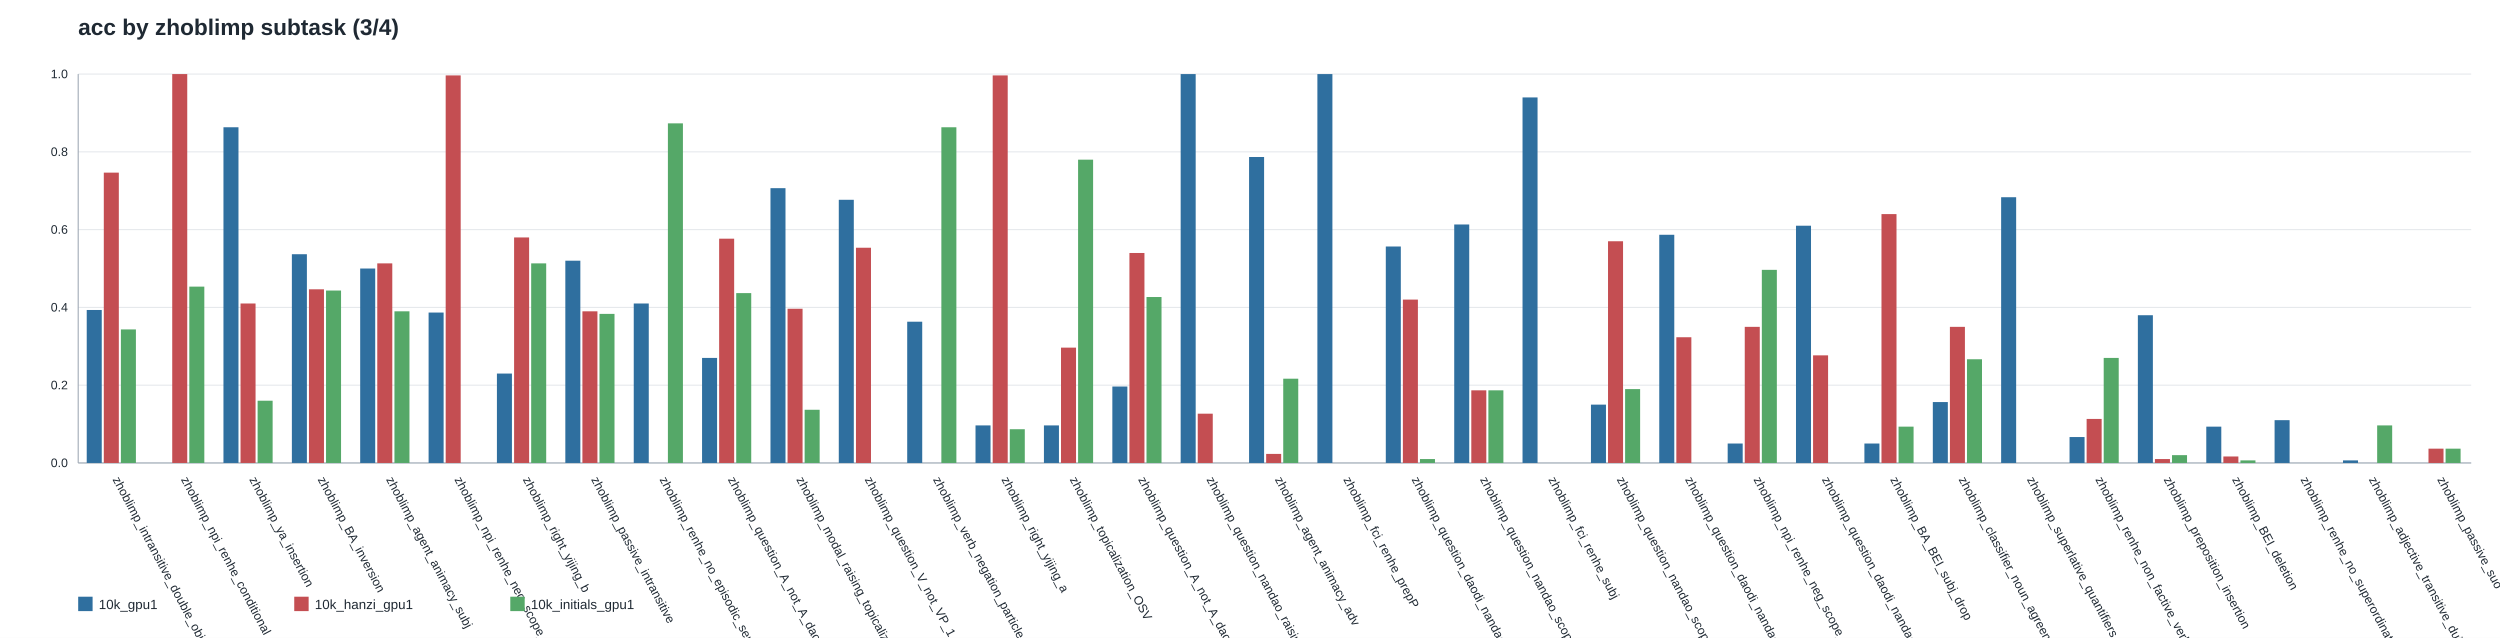
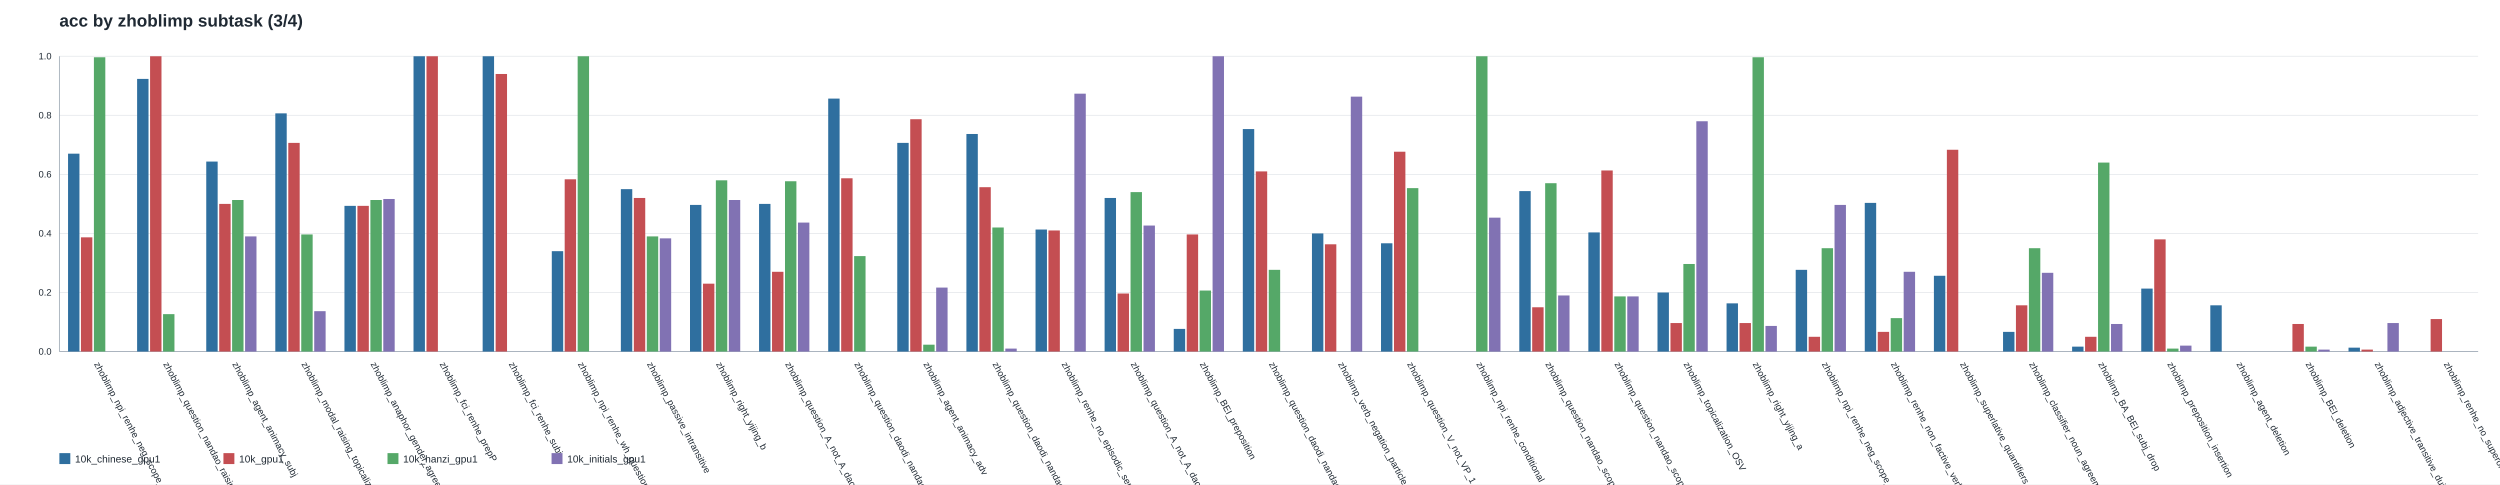
- <svg xmlns="http://www.w3.org/2000/svg" width="2430" height="620" viewBox="0 0 2430 620">
+ <svg xmlns="http://www.w3.org/2000/svg" width="3200" height="620" viewBox="0 0 3200 620">
  <style>text{font-family:Arial,sans-serif;fill:#1f2933}.axis{stroke:#9aa5b1;stroke-width:1}.grid{stroke:#e4e7eb;stroke-width:1}.label{font-size:12px}.title{font-size:22px;font-weight:700}.legend{font-size:13px}</style>
-   <rect width="2430" height="620" fill="#ffffff" />
+   <rect width="3200" height="620" fill="#ffffff" />
  <text x="76" y="34" class="title">acc by zhoblimp subtask (3/4)</text>
-   <line x1="76" y1="450.0" x2="2402" y2="450.0" class="grid" />
+   <line x1="76" y1="450.0" x2="3172" y2="450.0" class="grid" />
  <text x="66" y="454.0" text-anchor="end" class="label">0.0</text>
-   <line x1="76" y1="374.4" x2="2402" y2="374.4" class="grid" />
+   <line x1="76" y1="374.4" x2="3172" y2="374.4" class="grid" />
  <text x="66" y="378.4" text-anchor="end" class="label">0.2</text>
-   <line x1="76" y1="298.8" x2="2402" y2="298.8" class="grid" />
+   <line x1="76" y1="298.8" x2="3172" y2="298.8" class="grid" />
  <text x="66" y="302.8" text-anchor="end" class="label">0.4</text>
-   <line x1="76" y1="223.2" x2="2402" y2="223.2" class="grid" />
+   <line x1="76" y1="223.2" x2="3172" y2="223.2" class="grid" />
  <text x="66" y="227.2" text-anchor="end" class="label">0.6</text>
-   <line x1="76" y1="147.6" x2="2402" y2="147.6" class="grid" />
+   <line x1="76" y1="147.6" x2="3172" y2="147.6" class="grid" />
  <text x="66" y="151.6" text-anchor="end" class="label">0.8</text>
-   <line x1="76" y1="72.0" x2="2402" y2="72.0" class="grid" />
+   <line x1="76" y1="72.0" x2="3172" y2="72.0" class="grid" />
  <text x="66" y="76.0" text-anchor="end" class="label">1.0</text>
  <line x1="76" y1="72" x2="76" y2="450" class="axis" />
-   <line x1="76" y1="450" x2="2402" y2="450" class="axis" />
-   <rect x="84.3" y="301.3" width="14.6" height="148.7" fill="#2f6f9f" />
-   <rect x="100.9" y="167.8" width="14.6" height="282.2" fill="#c44e52" />
-   <rect x="117.5" y="320.2" width="14.6" height="129.8" fill="#55a868" />
-   <text x="109.2" y="466" transform="rotate(62 109.2 466)" class="label">zhoblimp_intransitive_double_obj</text>
-   <rect x="150.8" y="450.0" width="14.6" height="0.0" fill="#2f6f9f" />
-   <rect x="167.4" y="72.0" width="14.6" height="378.0" fill="#c44e52" />
-   <rect x="184.0" y="278.6" width="14.6" height="171.4" fill="#55a868" />
-   <text x="175.7" y="466" transform="rotate(62 175.7 466)" class="label">zhoblimp_npi_renhe_conditional</text>
-   <rect x="217.2" y="123.7" width="14.6" height="326.3" fill="#2f6f9f" />
-   <rect x="233.8" y="295.0" width="14.6" height="155.0" fill="#c44e52" />
-   <rect x="250.4" y="389.5" width="14.6" height="60.5" fill="#55a868" />
-   <text x="242.1" y="466" transform="rotate(62 242.1 466)" class="label">zhoblimp_ya_insertion</text>
-   <rect x="283.7" y="247.1" width="14.6" height="202.9" fill="#2f6f9f" />
-   <rect x="300.3" y="281.2" width="14.6" height="168.8" fill="#c44e52" />
-   <rect x="316.9" y="282.4" width="14.6" height="167.6" fill="#55a868" />
-   <text x="308.6" y="466" transform="rotate(62 308.6 466)" class="label">zhoblimp_BA_inversion</text>
-   <rect x="350.1" y="261.0" width="14.6" height="189.0" fill="#2f6f9f" />
-   <rect x="366.7" y="256.0" width="14.6" height="194.0" fill="#c44e52" />
-   <rect x="383.4" y="302.6" width="14.6" height="147.4" fill="#55a868" />
-   <text x="375.1" y="466" transform="rotate(62 375.1 466)" class="label">zhoblimp_agent_animacy_subj</text>
-   <rect x="416.6" y="303.8" width="14.6" height="146.2" fill="#2f6f9f" />
-   <rect x="433.2" y="73.3" width="14.6" height="376.7" fill="#c44e52" />
-   <rect x="449.8" y="450.0" width="14.6" height="0.0" fill="#55a868" />
-   <text x="441.5" y="466" transform="rotate(62 441.5 466)" class="label">zhoblimp_npi_renhe_neg_scope_subj</text>
-   <rect x="483.0" y="363.1" width="14.6" height="86.9" fill="#2f6f9f" />
-   <rect x="499.7" y="230.8" width="14.6" height="219.2" fill="#c44e52" />
-   <rect x="516.3" y="256.0" width="14.6" height="194.0" fill="#55a868" />
-   <text x="508.0" y="466" transform="rotate(62 508.0 466)" class="label">zhoblimp_right_yijing_b</text>
-   <rect x="549.5" y="253.4" width="14.6" height="196.6" fill="#2f6f9f" />
-   <rect x="566.1" y="302.6" width="14.6" height="147.4" fill="#c44e52" />
-   <rect x="582.7" y="305.1" width="14.6" height="144.9" fill="#55a868" />
-   <text x="574.4" y="466" transform="rotate(62 574.4 466)" class="label">zhoblimp_passive_intransitive</text>
-   <rect x="616.0" y="295.0" width="14.6" height="155.0" fill="#2f6f9f" />
-   <rect x="632.6" y="450.0" width="14.6" height="0.0" fill="#c44e52" />
-   <rect x="649.2" y="119.9" width="14.6" height="330.1" fill="#55a868" />
-   <text x="640.9" y="466" transform="rotate(62 640.9 466)" class="label">zhoblimp_renhe_no_episodic_senten...</text>
-   <rect x="682.4" y="347.9" width="14.6" height="102.1" fill="#2f6f9f" />
-   <rect x="699.0" y="232.0" width="14.6" height="218.0" fill="#c44e52" />
-   <rect x="715.6" y="284.9" width="14.6" height="165.1" fill="#55a868" />
-   <text x="707.3" y="466" transform="rotate(62 707.3 466)" class="label">zhoblimp_question_A_not_A_daodi_b</text>
-   <rect x="748.9" y="182.9" width="14.6" height="267.1" fill="#2f6f9f" />
-   <rect x="765.5" y="300.1" width="14.6" height="149.9" fill="#c44e52" />
-   <rect x="782.1" y="398.3" width="14.6" height="51.7" fill="#55a868" />
-   <text x="773.8" y="466" transform="rotate(62 773.8 466)" class="label">zhoblimp_modal_raising_topicaliza...</text>
-   <rect x="815.3" y="194.2" width="14.6" height="255.8" fill="#2f6f9f" />
-   <rect x="832.0" y="240.8" width="14.6" height="209.2" fill="#c44e52" />
-   <rect x="848.6" y="450.0" width="14.6" height="0.0" fill="#55a868" />
-   <text x="840.3" y="466" transform="rotate(62 840.3 466)" class="label">zhoblimp_question_V_not_VP_1</text>
-   <rect x="881.8" y="312.7" width="14.6" height="137.3" fill="#2f6f9f" />
-   <rect x="898.4" y="450.0" width="14.6" height="0.0" fill="#c44e52" />
-   <rect x="915.0" y="123.7" width="14.6" height="326.3" fill="#55a868" />
-   <text x="906.7" y="466" transform="rotate(62 906.7 466)" class="label">zhoblimp_verb_negation_particle</text>
-   <rect x="948.2" y="413.5" width="14.6" height="36.5" fill="#2f6f9f" />
-   <rect x="964.9" y="73.3" width="14.6" height="376.7" fill="#c44e52" />
-   <rect x="981.5" y="417.2" width="14.6" height="32.8" fill="#55a868" />
-   <text x="973.2" y="466" transform="rotate(62 973.2 466)" class="label">zhoblimp_right_yijing_a</text>
-   <rect x="1014.7" y="413.5" width="14.6" height="36.5" fill="#2f6f9f" />
-   <rect x="1031.3" y="337.9" width="14.6" height="112.1" fill="#c44e52" />
-   <rect x="1047.9" y="155.2" width="14.6" height="294.8" fill="#55a868" />
-   <text x="1039.6" y="466" transform="rotate(62 1039.6 466)" class="label">zhoblimp_topicalization_OSV</text>
-   <rect x="1081.2" y="375.7" width="14.6" height="74.3" fill="#2f6f9f" />
-   <rect x="1097.8" y="245.9" width="14.6" height="204.1" fill="#c44e52" />
-   <rect x="1114.4" y="288.7" width="14.6" height="161.3" fill="#55a868" />
-   <text x="1106.1" y="466" transform="rotate(62 1106.1 466)" class="label">zhoblimp_question_A_not_A_daodi_a</text>
-   <rect x="1147.6" y="72.0" width="14.6" height="378.0" fill="#2f6f9f" />
-   <rect x="1164.2" y="402.1" width="14.6" height="47.9" fill="#c44e52" />
-   <rect x="1180.9" y="450.0" width="14.6" height="0.0" fill="#55a868" />
-   <text x="1172.5" y="466" transform="rotate(62 1172.5 466)" class="label">zhoblimp_question_nandao_raising_2</text>
-   <rect x="1214.1" y="152.6" width="14.6" height="297.4" fill="#2f6f9f" />
-   <rect x="1230.7" y="441.2" width="14.6" height="8.8" fill="#c44e52" />
-   <rect x="1247.3" y="368.1" width="14.6" height="81.9" fill="#55a868" />
-   <text x="1239.0" y="466" transform="rotate(62 1239.0 466)" class="label">zhoblimp_agent_animacy_adv</text>
-   <rect x="1280.5" y="72.0" width="14.6" height="378.0" fill="#2f6f9f" />
-   <rect x="1297.1" y="450.0" width="14.6" height="0.0" fill="#c44e52" />
-   <rect x="1313.8" y="450.0" width="14.6" height="0.0" fill="#55a868" />
-   <text x="1305.5" y="466" transform="rotate(62 1305.5 466)" class="label">zhoblimp_fci_renhe_prepP</text>
-   <rect x="1347.0" y="239.6" width="14.6" height="210.4" fill="#2f6f9f" />
-   <rect x="1363.6" y="291.2" width="14.6" height="158.8" fill="#c44e52" />
-   <rect x="1380.2" y="446.2" width="14.6" height="3.8" fill="#55a868" />
-   <text x="1371.9" y="466" transform="rotate(62 1371.9 466)" class="label">zhoblimp_question_daodi_nandao_A_...</text>
-   <rect x="1413.5" y="218.2" width="14.6" height="231.8" fill="#2f6f9f" />
-   <rect x="1430.1" y="379.4" width="14.6" height="70.6" fill="#c44e52" />
-   <rect x="1446.7" y="379.4" width="14.6" height="70.6" fill="#55a868" />
-   <text x="1438.4" y="466" transform="rotate(62 1438.4 466)" class="label">zhoblimp_question_nandao_scope_1</text>
-   <rect x="1479.9" y="94.7" width="14.6" height="355.3" fill="#2f6f9f" />
-   <rect x="1496.5" y="450.0" width="14.6" height="0.0" fill="#c44e52" />
-   <rect x="1513.1" y="450.0" width="14.6" height="0.0" fill="#55a868" />
-   <text x="1504.8" y="466" transform="rotate(62 1504.8 466)" class="label">zhoblimp_fci_renhe_subj</text>
-   <rect x="1546.4" y="393.3" width="14.6" height="56.7" fill="#2f6f9f" />
-   <rect x="1563.0" y="234.5" width="14.6" height="215.5" fill="#c44e52" />
-   <rect x="1579.6" y="378.2" width="14.6" height="71.8" fill="#55a868" />
-   <text x="1571.3" y="466" transform="rotate(62 1571.3 466)" class="label">zhoblimp_question_nandao_scope_2</text>
-   <rect x="1612.8" y="228.2" width="14.6" height="221.8" fill="#2f6f9f" />
-   <rect x="1629.4" y="327.8" width="14.6" height="122.2" fill="#c44e52" />
-   <rect x="1646.1" y="450.0" width="14.6" height="0.0" fill="#55a868" />
-   <text x="1637.7" y="466" transform="rotate(62 1637.7 466)" class="label">zhoblimp_question_daodi_nandao_2</text>
-   <rect x="1679.3" y="431.1" width="14.6" height="18.9" fill="#2f6f9f" />
-   <rect x="1695.9" y="317.7" width="14.6" height="132.3" fill="#c44e52" />
-   <rect x="1712.5" y="262.3" width="14.6" height="187.7" fill="#55a868" />
-   <text x="1704.2" y="466" transform="rotate(62 1704.2 466)" class="label">zhoblimp_npi_renhe_neg_scope_locP</text>
-   <rect x="1745.7" y="219.4" width="14.6" height="230.6" fill="#2f6f9f" />
-   <rect x="1762.3" y="345.4" width="14.6" height="104.6" fill="#c44e52" />
-   <rect x="1779.0" y="450.0" width="14.6" height="0.0" fill="#55a868" />
-   <text x="1770.7" y="466" transform="rotate(62 1770.7 466)" class="label">zhoblimp_question_daodi_nandao_A_...</text>
-   <rect x="1812.2" y="431.1" width="14.6" height="18.9" fill="#2f6f9f" />
-   <rect x="1828.8" y="208.1" width="14.6" height="241.9" fill="#c44e52" />
-   <rect x="1845.4" y="414.7" width="14.6" height="35.3" fill="#55a868" />
-   <text x="1837.1" y="466" transform="rotate(62 1837.1 466)" class="label">zhoblimp_BA_BEI_subj_drop</text>
-   <rect x="1878.7" y="390.8" width="14.6" height="59.2" fill="#2f6f9f" />
-   <rect x="1895.3" y="317.7" width="14.6" height="132.3" fill="#c44e52" />
-   <rect x="1911.9" y="349.2" width="14.6" height="100.8" fill="#55a868" />
-   <text x="1903.6" y="466" transform="rotate(62 1903.6 466)" class="label">zhoblimp_classifier_noun_agreemen...</text>
-   <rect x="1945.1" y="191.7" width="14.6" height="258.3" fill="#2f6f9f" />
-   <rect x="1961.7" y="450.0" width="14.6" height="0.0" fill="#c44e52" />
-   <rect x="1978.3" y="450.0" width="14.6" height="0.0" fill="#55a868" />
-   <text x="1970.0" y="466" transform="rotate(62 1970.0 466)" class="label">zhoblimp_superlative_quantifiers_1</text>
-   <rect x="2011.6" y="424.8" width="14.6" height="25.2" fill="#2f6f9f" />
-   <rect x="2028.2" y="407.2" width="14.6" height="42.8" fill="#c44e52" />
-   <rect x="2044.8" y="347.9" width="14.6" height="102.1" fill="#55a868" />
-   <text x="2036.5" y="466" transform="rotate(62 2036.5 466)" class="label">zhoblimp_renhe_non_factive_verb</text>
-   <rect x="2078.0" y="306.4" width="14.6" height="143.6" fill="#2f6f9f" />
-   <rect x="2094.6" y="446.2" width="14.6" height="3.8" fill="#c44e52" />
-   <rect x="2111.2" y="442.4" width="14.6" height="7.6" fill="#55a868" />
-   <text x="2102.9" y="466" transform="rotate(62 2102.9 466)" class="label">zhoblimp_preposition_insertion</text>
-   <rect x="2144.5" y="414.7" width="14.6" height="35.3" fill="#2f6f9f" />
-   <rect x="2161.1" y="443.7" width="14.6" height="6.3" fill="#c44e52" />
-   <rect x="2177.7" y="447.5" width="14.6" height="2.5" fill="#55a868" />
-   <text x="2169.4" y="466" transform="rotate(62 2169.4 466)" class="label">zhoblimp_BEI_deletion</text>
-   <rect x="2210.9" y="408.4" width="14.6" height="41.6" fill="#2f6f9f" />
-   <rect x="2227.6" y="450.0" width="14.6" height="0.0" fill="#c44e52" />
-   <rect x="2244.2" y="450.0" width="14.6" height="0.0" fill="#55a868" />
-   <text x="2235.9" y="466" transform="rotate(62 2235.9 466)" class="label">zhoblimp_renhe_no_superordinate_n...</text>
-   <rect x="2277.4" y="447.5" width="14.6" height="2.5" fill="#2f6f9f" />
-   <rect x="2294.0" y="450.0" width="14.6" height="0.0" fill="#c44e52" />
-   <rect x="2310.6" y="413.5" width="14.6" height="36.5" fill="#55a868" />
-   <text x="2302.3" y="466" transform="rotate(62 2302.3 466)" class="label">zhoblimp_adjective_transitive_dui</text>
-   <rect x="2343.8" y="450.0" width="14.6" height="0.0" fill="#2f6f9f" />
-   <rect x="2360.5" y="436.1" width="14.6" height="13.9" fill="#c44e52" />
-   <rect x="2377.1" y="436.1" width="14.6" height="13.9" fill="#55a868" />
-   <text x="2368.8" y="466" transform="rotate(62 2368.8 466)" class="label">zhoblimp_passive_suo</text>
+   <line x1="76" y1="450" x2="3172" y2="450" class="axis" />
+   <rect x="87.1" y="196.7" width="14.6" height="253.3" fill="#2f6f9f" />
+   <rect x="103.6" y="303.8" width="14.6" height="146.2" fill="#c44e52" />
+   <rect x="120.2" y="73.3" width="14.6" height="376.7" fill="#55a868" />
+   <rect x="136.8" y="450.0" width="14.6" height="0.0" fill="#8172b3" />
+   <text x="120.2" y="466" transform="rotate(62 120.2 466)" class="label">zhoblimp_npi_renhe_neg_scope_subj</text>
+   <rect x="175.5" y="101.0" width="14.6" height="349.0" fill="#2f6f9f" />
+   <rect x="192.1" y="72.0" width="14.6" height="378.0" fill="#c44e52" />
+   <rect x="208.7" y="402.1" width="14.6" height="47.9" fill="#55a868" />
+   <rect x="225.3" y="450.0" width="14.6" height="0.0" fill="#8172b3" />
+   <text x="208.7" y="466" transform="rotate(62 208.7 466)" class="label">zhoblimp_question_nandao_raising_2</text>
+   <rect x="264.0" y="206.8" width="14.6" height="243.2" fill="#2f6f9f" />
+   <rect x="280.6" y="261.0" width="14.6" height="189.0" fill="#c44e52" />
+   <rect x="297.1" y="256.0" width="14.6" height="194.0" fill="#55a868" />
+   <rect x="313.7" y="302.6" width="14.6" height="147.4" fill="#8172b3" />
+   <text x="297.1" y="466" transform="rotate(62 297.1 466)" class="label">zhoblimp_agent_animacy_subj</text>
+   <rect x="352.4" y="145.1" width="14.6" height="304.9" fill="#2f6f9f" />
+   <rect x="369.0" y="182.9" width="14.6" height="267.1" fill="#c44e52" />
+   <rect x="385.6" y="300.1" width="14.6" height="149.9" fill="#55a868" />
+   <rect x="402.2" y="398.3" width="14.6" height="51.7" fill="#8172b3" />
+   <text x="385.6" y="466" transform="rotate(62 385.6 466)" class="label">zhoblimp_modal_raising_topicaliza...</text>
+   <rect x="440.9" y="263.5" width="14.6" height="186.5" fill="#2f6f9f" />
+   <rect x="457.5" y="263.5" width="14.6" height="186.5" fill="#c44e52" />
+   <rect x="474.1" y="256.0" width="14.6" height="194.0" fill="#55a868" />
+   <rect x="490.6" y="254.7" width="14.6" height="195.3" fill="#8172b3" />
+   <text x="474.1" y="466" transform="rotate(62 474.1 466)" class="label">zhoblimp_anaphor_gender_agreement</text>
+   <rect x="529.3" y="72.0" width="14.6" height="378.0" fill="#2f6f9f" />
+   <rect x="545.9" y="72.0" width="14.6" height="378.0" fill="#c44e52" />
+   <rect x="562.5" y="450.0" width="14.6" height="0.0" fill="#55a868" />
+   <rect x="579.1" y="450.0" width="14.6" height="0.0" fill="#8172b3" />
+   <text x="562.5" y="466" transform="rotate(62 562.5 466)" class="label">zhoblimp_fci_renhe_prepP</text>
+   <rect x="617.8" y="72.0" width="14.6" height="378.0" fill="#2f6f9f" />
+   <rect x="634.4" y="94.7" width="14.6" height="355.3" fill="#c44e52" />
+   <rect x="651.0" y="450.0" width="14.6" height="0.0" fill="#55a868" />
+   <rect x="667.6" y="450.0" width="14.6" height="0.0" fill="#8172b3" />
+   <text x="651.0" y="466" transform="rotate(62 651.0 466)" class="label">zhoblimp_fci_renhe_subj</text>
+   <rect x="706.3" y="321.5" width="14.6" height="128.5" fill="#2f6f9f" />
+   <rect x="722.8" y="229.5" width="14.6" height="220.5" fill="#c44e52" />
+   <rect x="739.4" y="72.0" width="14.6" height="378.0" fill="#55a868" />
+   <rect x="756.0" y="450.0" width="14.6" height="0.0" fill="#8172b3" />
+   <text x="739.4" y="466" transform="rotate(62 739.4 466)" class="label">zhoblimp_npi_renhe_wh_question_obj</text>
+   <rect x="794.7" y="242.1" width="14.6" height="207.9" fill="#2f6f9f" />
+   <rect x="811.3" y="253.4" width="14.6" height="196.6" fill="#c44e52" />
+   <rect x="827.9" y="302.6" width="14.6" height="147.4" fill="#55a868" />
+   <rect x="844.5" y="305.1" width="14.6" height="144.9" fill="#8172b3" />
+   <text x="827.9" y="466" transform="rotate(62 827.9 466)" class="label">zhoblimp_passive_intransitive</text>
+   <rect x="883.2" y="262.3" width="14.6" height="187.7" fill="#2f6f9f" />
+   <rect x="899.8" y="363.1" width="14.6" height="86.9" fill="#c44e52" />
+   <rect x="916.3" y="230.8" width="14.6" height="219.2" fill="#55a868" />
+   <rect x="932.9" y="256.0" width="14.6" height="194.0" fill="#8172b3" />
+   <text x="916.3" y="466" transform="rotate(62 916.3 466)" class="label">zhoblimp_right_yijing_b</text>
+   <rect x="971.6" y="261.0" width="14.6" height="189.0" fill="#2f6f9f" />
+   <rect x="988.2" y="347.9" width="14.6" height="102.1" fill="#c44e52" />
+   <rect x="1004.8" y="232.0" width="14.6" height="218.0" fill="#55a868" />
+   <rect x="1021.4" y="284.9" width="14.6" height="165.1" fill="#8172b3" />
+   <text x="1004.8" y="466" transform="rotate(62 1004.8 466)" class="label">zhoblimp_question_A_not_A_daodi_b</text>
+   <rect x="1060.1" y="126.2" width="14.6" height="323.8" fill="#2f6f9f" />
+   <rect x="1076.7" y="228.2" width="14.6" height="221.8" fill="#c44e52" />
+   <rect x="1093.3" y="327.8" width="14.6" height="122.2" fill="#55a868" />
+   <rect x="1109.8" y="450.0" width="14.6" height="0.0" fill="#8172b3" />
+   <text x="1093.3" y="466" transform="rotate(62 1093.3 466)" class="label">zhoblimp_question_daodi_nandao_2</text>
+   <rect x="1148.5" y="182.9" width="14.6" height="267.1" fill="#2f6f9f" />
+   <rect x="1165.1" y="152.6" width="14.6" height="297.4" fill="#c44e52" />
+   <rect x="1181.7" y="441.2" width="14.6" height="8.8" fill="#55a868" />
+   <rect x="1198.3" y="368.1" width="14.6" height="81.9" fill="#8172b3" />
+   <text x="1181.7" y="466" transform="rotate(62 1181.7 466)" class="label">zhoblimp_agent_animacy_adv</text>
+   <rect x="1237.0" y="171.5" width="14.6" height="278.5" fill="#2f6f9f" />
+   <rect x="1253.6" y="239.6" width="14.6" height="210.4" fill="#c44e52" />
+   <rect x="1270.2" y="291.2" width="14.6" height="158.8" fill="#55a868" />
+   <rect x="1286.8" y="446.2" width="14.6" height="3.8" fill="#8172b3" />
+   <text x="1270.2" y="466" transform="rotate(62 1270.2 466)" class="label">zhoblimp_question_daodi_nandao_A_...</text>
+   <rect x="1325.5" y="293.8" width="14.6" height="156.2" fill="#2f6f9f" />
+   <rect x="1342.0" y="295.0" width="14.6" height="155.0" fill="#c44e52" />
+   <rect x="1358.6" y="450.0" width="14.6" height="0.0" fill="#55a868" />
+   <rect x="1375.2" y="119.9" width="14.6" height="330.1" fill="#8172b3" />
+   <text x="1358.6" y="466" transform="rotate(62 1358.6 466)" class="label">zhoblimp_renhe_no_episodic_senten...</text>
+   <rect x="1413.9" y="253.4" width="14.6" height="196.6" fill="#2f6f9f" />
+   <rect x="1430.5" y="375.7" width="14.6" height="74.3" fill="#c44e52" />
+   <rect x="1447.1" y="245.9" width="14.6" height="204.1" fill="#55a868" />
+   <rect x="1463.7" y="288.7" width="14.6" height="161.3" fill="#8172b3" />
+   <text x="1447.1" y="466" transform="rotate(62 1447.1 466)" class="label">zhoblimp_question_A_not_A_daodi_a</text>
+   <rect x="1502.4" y="421.0" width="14.6" height="29.0" fill="#2f6f9f" />
+   <rect x="1519.0" y="300.1" width="14.6" height="149.9" fill="#c44e52" />
+   <rect x="1535.5" y="371.9" width="14.6" height="78.1" fill="#55a868" />
+   <rect x="1552.1" y="72.0" width="14.6" height="378.0" fill="#8172b3" />
+   <text x="1535.5" y="466" transform="rotate(62 1535.5 466)" class="label">zhoblimp_BEI_preposition</text>
+   <rect x="1590.8" y="165.2" width="14.6" height="284.8" fill="#2f6f9f" />
+   <rect x="1607.4" y="219.4" width="14.6" height="230.6" fill="#c44e52" />
+   <rect x="1624.0" y="345.4" width="14.6" height="104.6" fill="#55a868" />
+   <rect x="1640.6" y="450.0" width="14.6" height="0.0" fill="#8172b3" />
+   <text x="1624.0" y="466" transform="rotate(62 1624.0 466)" class="label">zhoblimp_question_daodi_nandao_A_...</text>
+   <rect x="1679.3" y="298.8" width="14.6" height="151.2" fill="#2f6f9f" />
+   <rect x="1695.9" y="312.7" width="14.6" height="137.3" fill="#c44e52" />
+   <rect x="1712.5" y="450.0" width="14.6" height="0.0" fill="#55a868" />
+   <rect x="1729.0" y="123.7" width="14.6" height="326.3" fill="#8172b3" />
+   <text x="1712.5" y="466" transform="rotate(62 1712.5 466)" class="label">zhoblimp_verb_negation_particle</text>
+   <rect x="1767.7" y="311.4" width="14.6" height="138.6" fill="#2f6f9f" />
+   <rect x="1784.3" y="194.2" width="14.6" height="255.8" fill="#c44e52" />
+   <rect x="1800.9" y="240.8" width="14.6" height="209.2" fill="#55a868" />
+   <rect x="1817.5" y="450.0" width="14.6" height="0.0" fill="#8172b3" />
+   <text x="1800.9" y="466" transform="rotate(62 1800.9 466)" class="label">zhoblimp_question_V_not_VP_1</text>
+   <rect x="1856.2" y="450.0" width="14.6" height="0.0" fill="#2f6f9f" />
+   <rect x="1872.8" y="450.0" width="14.6" height="0.0" fill="#c44e52" />
+   <rect x="1889.4" y="72.0" width="14.6" height="378.0" fill="#55a868" />
+   <rect x="1906.0" y="278.6" width="14.6" height="171.4" fill="#8172b3" />
+   <text x="1889.4" y="466" transform="rotate(62 1889.4 466)" class="label">zhoblimp_npi_renhe_conditional</text>
+   <rect x="1944.7" y="244.6" width="14.6" height="205.4" fill="#2f6f9f" />
+   <rect x="1961.2" y="393.3" width="14.6" height="56.7" fill="#c44e52" />
+   <rect x="1977.8" y="234.5" width="14.6" height="215.5" fill="#55a868" />
+   <rect x="1994.4" y="378.2" width="14.6" height="71.8" fill="#8172b3" />
+   <text x="1977.8" y="466" transform="rotate(62 1977.8 466)" class="label">zhoblimp_question_nandao_scope_2</text>
+   <rect x="2033.1" y="297.5" width="14.6" height="152.5" fill="#2f6f9f" />
+   <rect x="2049.7" y="218.2" width="14.6" height="231.8" fill="#c44e52" />
+   <rect x="2066.3" y="379.4" width="14.6" height="70.6" fill="#55a868" />
+   <rect x="2082.9" y="379.4" width="14.6" height="70.6" fill="#8172b3" />
+   <text x="2066.3" y="466" transform="rotate(62 2066.3 466)" class="label">zhoblimp_question_nandao_scope_1</text>
+   <rect x="2121.6" y="374.4" width="14.6" height="75.6" fill="#2f6f9f" />
+   <rect x="2138.2" y="413.5" width="14.6" height="36.5" fill="#c44e52" />
+   <rect x="2154.7" y="337.9" width="14.6" height="112.1" fill="#55a868" />
+   <rect x="2171.3" y="155.2" width="14.6" height="294.8" fill="#8172b3" />
+   <text x="2154.7" y="466" transform="rotate(62 2154.7 466)" class="label">zhoblimp_topicalization_OSV</text>
+   <rect x="2210.0" y="388.3" width="14.6" height="61.7" fill="#2f6f9f" />
+   <rect x="2226.6" y="413.5" width="14.6" height="36.5" fill="#c44e52" />
+   <rect x="2243.2" y="73.3" width="14.6" height="376.7" fill="#55a868" />
+   <rect x="2259.8" y="417.2" width="14.6" height="32.8" fill="#8172b3" />
+   <text x="2243.2" y="466" transform="rotate(62 2243.2 466)" class="label">zhoblimp_right_yijing_a</text>
+   <rect x="2298.5" y="345.4" width="14.6" height="104.6" fill="#2f6f9f" />
+   <rect x="2315.1" y="431.1" width="14.6" height="18.9" fill="#c44e52" />
+   <rect x="2331.7" y="317.7" width="14.6" height="132.3" fill="#55a868" />
+   <rect x="2348.2" y="262.3" width="14.6" height="187.7" fill="#8172b3" />
+   <text x="2331.7" y="466" transform="rotate(62 2331.7 466)" class="label">zhoblimp_npi_renhe_neg_scope_locP</text>
+   <rect x="2386.9" y="259.7" width="14.6" height="190.3" fill="#2f6f9f" />
+   <rect x="2403.5" y="424.8" width="14.6" height="25.2" fill="#c44e52" />
+   <rect x="2420.1" y="407.2" width="14.6" height="42.8" fill="#55a868" />
+   <rect x="2436.7" y="347.9" width="14.6" height="102.1" fill="#8172b3" />
+   <text x="2420.1" y="466" transform="rotate(62 2420.1 466)" class="label">zhoblimp_renhe_non_factive_verb</text>
+   <rect x="2475.4" y="353.0" width="14.6" height="97.0" fill="#2f6f9f" />
+   <rect x="2492.0" y="191.7" width="14.6" height="258.3" fill="#c44e52" />
+   <rect x="2508.6" y="450.0" width="14.6" height="0.0" fill="#55a868" />
+   <rect x="2525.2" y="450.0" width="14.6" height="0.0" fill="#8172b3" />
+   <text x="2508.6" y="466" transform="rotate(62 2508.6 466)" class="label">zhoblimp_superlative_quantifiers_1</text>
+   <rect x="2563.9" y="424.8" width="14.6" height="25.2" fill="#2f6f9f" />
+   <rect x="2580.4" y="390.8" width="14.6" height="59.2" fill="#c44e52" />
+   <rect x="2597.0" y="317.7" width="14.6" height="132.3" fill="#55a868" />
+   <rect x="2613.6" y="349.2" width="14.6" height="100.8" fill="#8172b3" />
+   <text x="2597.0" y="466" transform="rotate(62 2597.0 466)" class="label">zhoblimp_classifier_noun_agreemen...</text>
+   <rect x="2652.3" y="443.7" width="14.6" height="6.3" fill="#2f6f9f" />
+   <rect x="2668.9" y="431.1" width="14.6" height="18.9" fill="#c44e52" />
+   <rect x="2685.5" y="208.1" width="14.6" height="241.9" fill="#55a868" />
+   <rect x="2702.1" y="414.7" width="14.6" height="35.3" fill="#8172b3" />
+   <text x="2685.5" y="466" transform="rotate(62 2685.5 466)" class="label">zhoblimp_BA_BEI_subj_drop</text>
+   <rect x="2740.8" y="369.4" width="14.6" height="80.6" fill="#2f6f9f" />
+   <rect x="2757.4" y="306.4" width="14.6" height="143.6" fill="#c44e52" />
+   <rect x="2773.9" y="446.2" width="14.6" height="3.8" fill="#55a868" />
+   <rect x="2790.5" y="442.4" width="14.6" height="7.6" fill="#8172b3" />
+   <text x="2773.9" y="466" transform="rotate(62 2773.9 466)" class="label">zhoblimp_preposition_insertion</text>
+   <rect x="2829.2" y="390.8" width="14.6" height="59.2" fill="#2f6f9f" />
+   <rect x="2845.8" y="450.0" width="14.6" height="0.0" fill="#c44e52" />
+   <rect x="2862.4" y="450.0" width="14.6" height="0.0" fill="#55a868" />
+   <rect x="2879.0" y="450.0" width="14.6" height="0.0" fill="#8172b3" />
+   <text x="2862.4" y="466" transform="rotate(62 2862.4 466)" class="label">zhoblimp_agent_deletion</text>
+   <rect x="2917.7" y="450.0" width="14.6" height="0.0" fill="#2f6f9f" />
+   <rect x="2934.3" y="414.7" width="14.6" height="35.3" fill="#c44e52" />
+   <rect x="2950.9" y="443.7" width="14.6" height="6.3" fill="#55a868" />
+   <rect x="2967.4" y="447.5" width="14.6" height="2.5" fill="#8172b3" />
+   <text x="2950.9" y="466" transform="rotate(62 2950.9 466)" class="label">zhoblimp_BEI_deletion</text>
+   <rect x="3006.1" y="445.0" width="14.6" height="5.0" fill="#2f6f9f" />
+   <rect x="3022.7" y="447.5" width="14.6" height="2.5" fill="#c44e52" />
+   <rect x="3039.3" y="450.0" width="14.6" height="0.0" fill="#55a868" />
+   <rect x="3055.9" y="413.5" width="14.6" height="36.5" fill="#8172b3" />
+   <text x="3039.3" y="466" transform="rotate(62 3039.3 466)" class="label">zhoblimp_adjective_transitive_dui</text>
+   <rect x="3094.6" y="450.0" width="14.6" height="0.0" fill="#2f6f9f" />
+   <rect x="3111.2" y="408.4" width="14.6" height="41.6" fill="#c44e52" />
+   <rect x="3127.8" y="450.0" width="14.6" height="0.0" fill="#55a868" />
+   <rect x="3144.4" y="450.0" width="14.6" height="0.0" fill="#8172b3" />
+   <text x="3127.8" y="466" transform="rotate(62 3127.8 466)" class="label">zhoblimp_renhe_no_superordinate_n...</text>
  <rect x="76" y="580" width="14" height="14" fill="#2f6f9f" />
-   <text x="96" y="592" class="legend">10k_gpu1</text>
+   <text x="96" y="592" class="legend">10k_chinese_gpu1</text>
  <rect x="286" y="580" width="14" height="14" fill="#c44e52" />
-   <text x="306" y="592" class="legend">10k_hanzi_gpu1</text>
+   <text x="306" y="592" class="legend">10k_gpu1</text>
  <rect x="496" y="580" width="14" height="14" fill="#55a868" />
-   <text x="516" y="592" class="legend">10k_initials_gpu1</text>
+   <text x="516" y="592" class="legend">10k_hanzi_gpu1</text>
+   <rect x="706" y="580" width="14" height="14" fill="#8172b3" />
+   <text x="726" y="592" class="legend">10k_initials_gpu1</text>
</svg>
